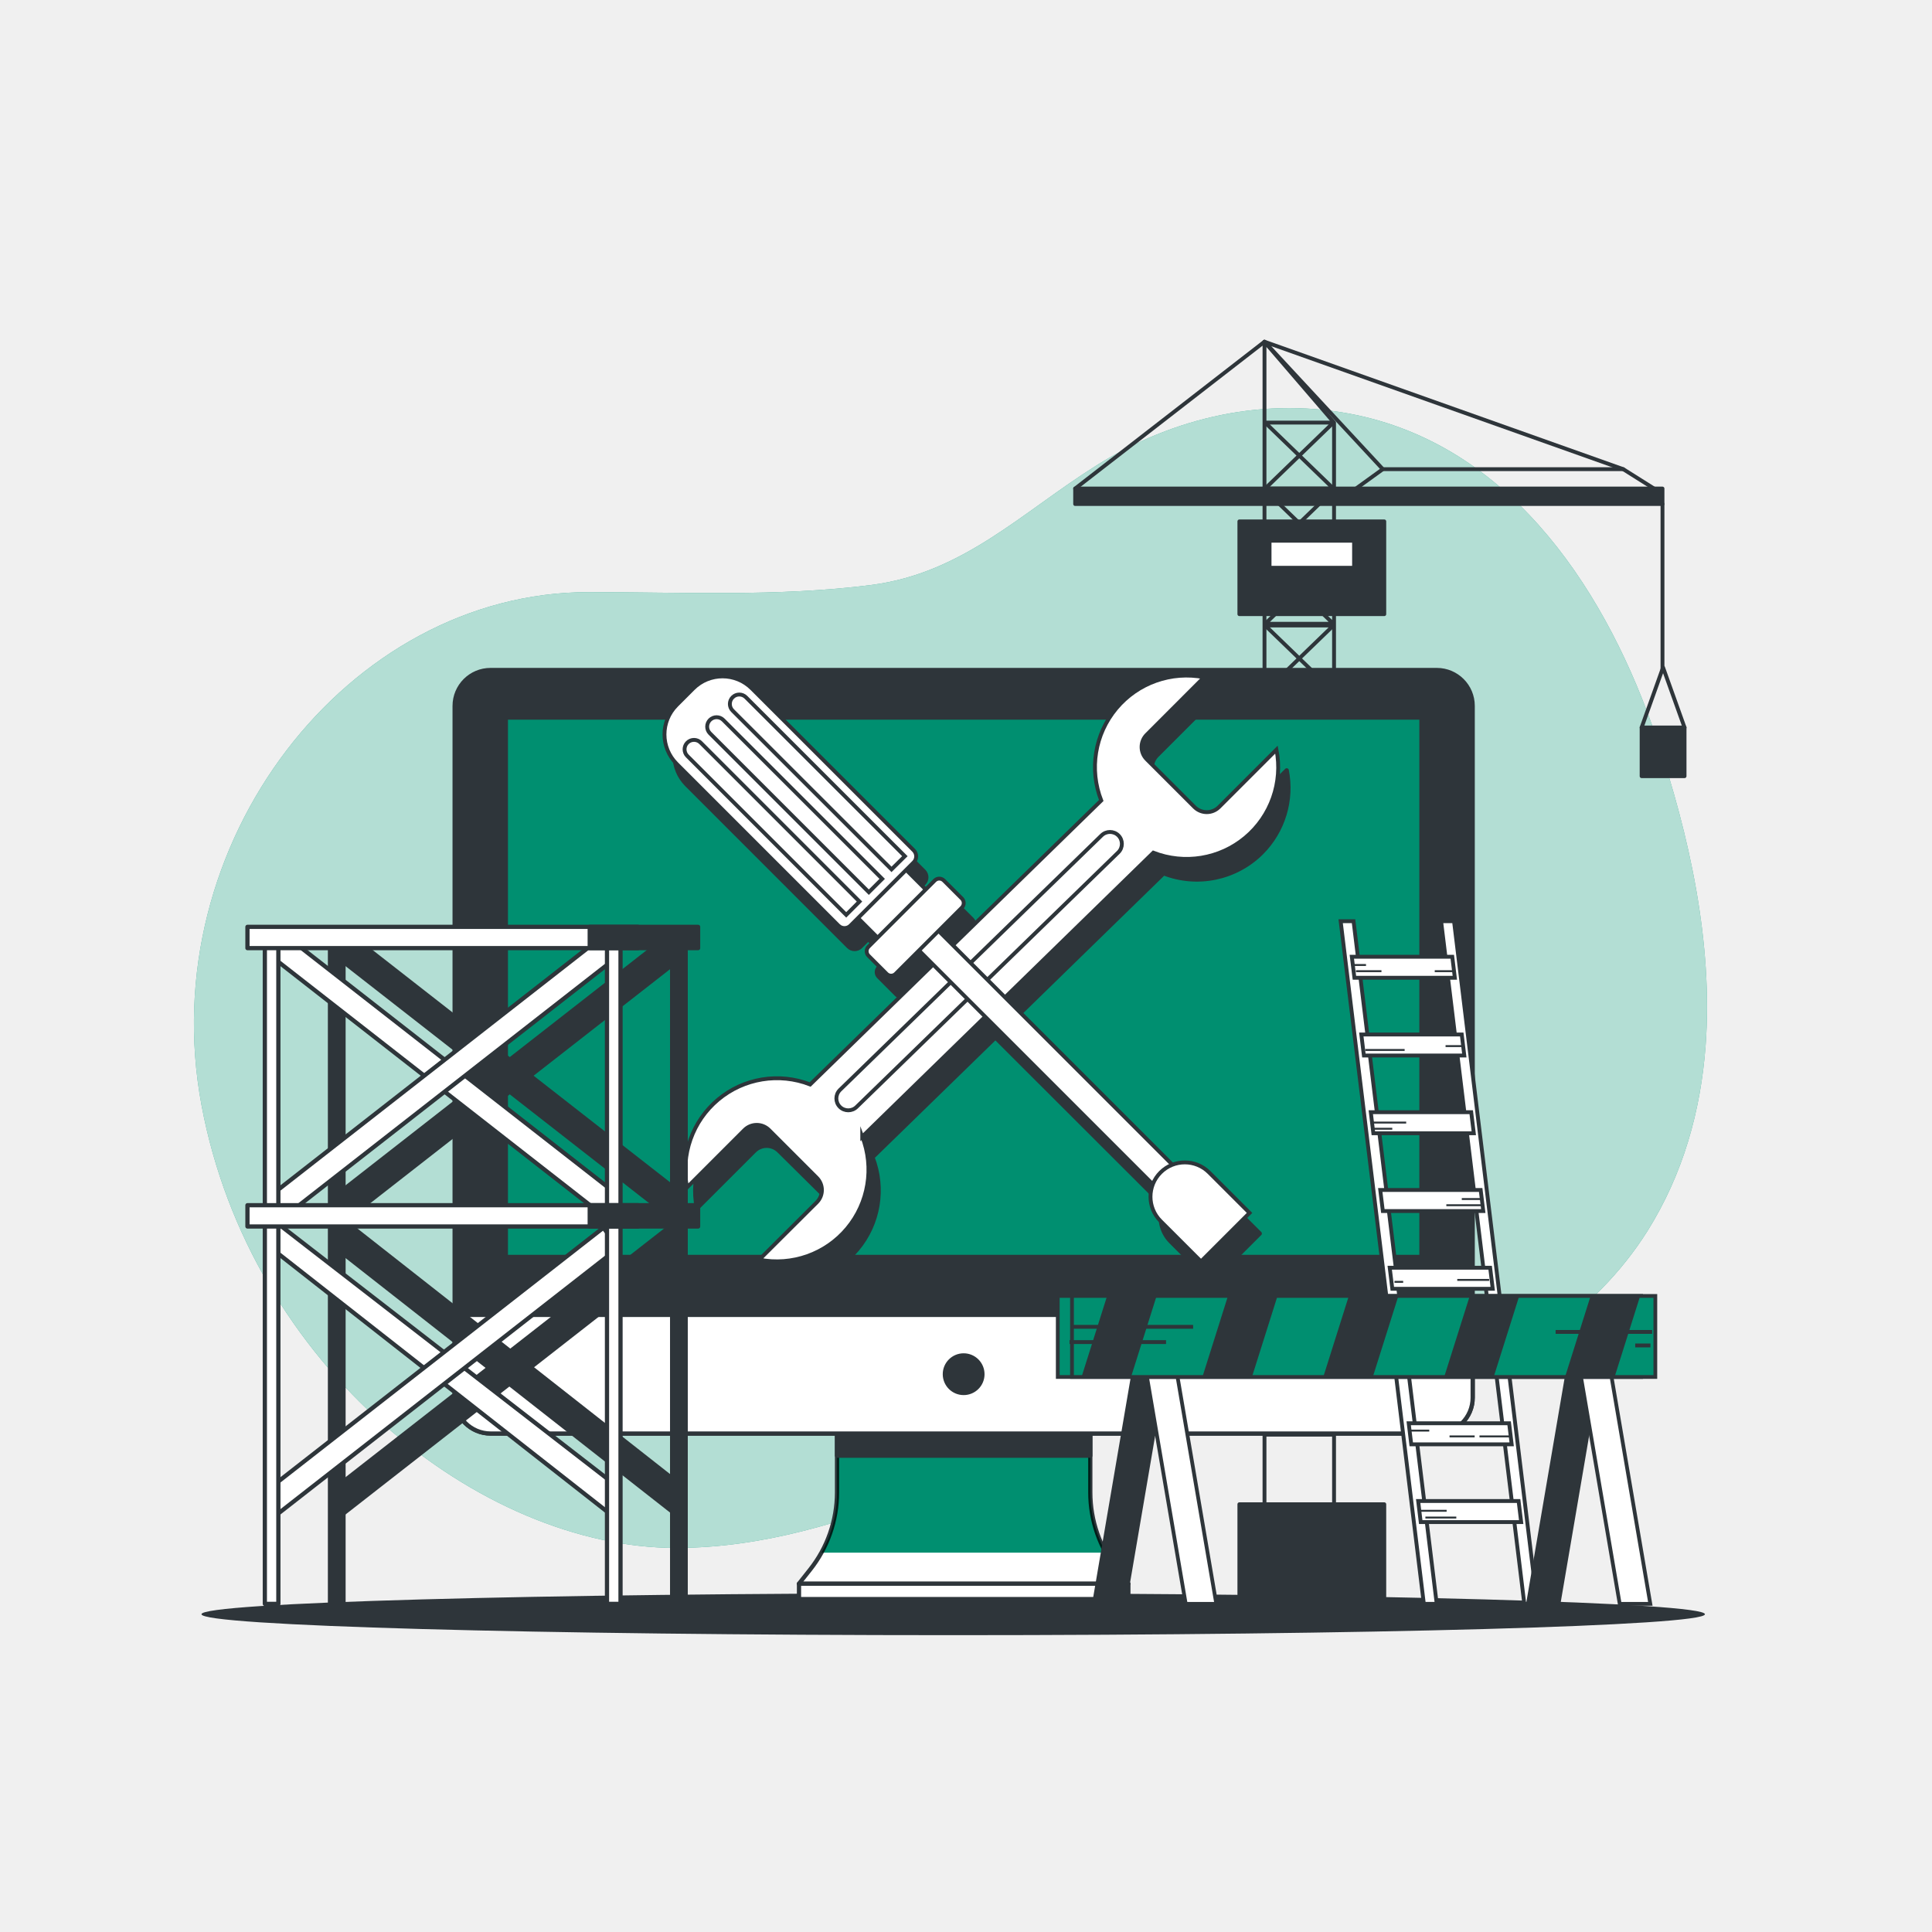
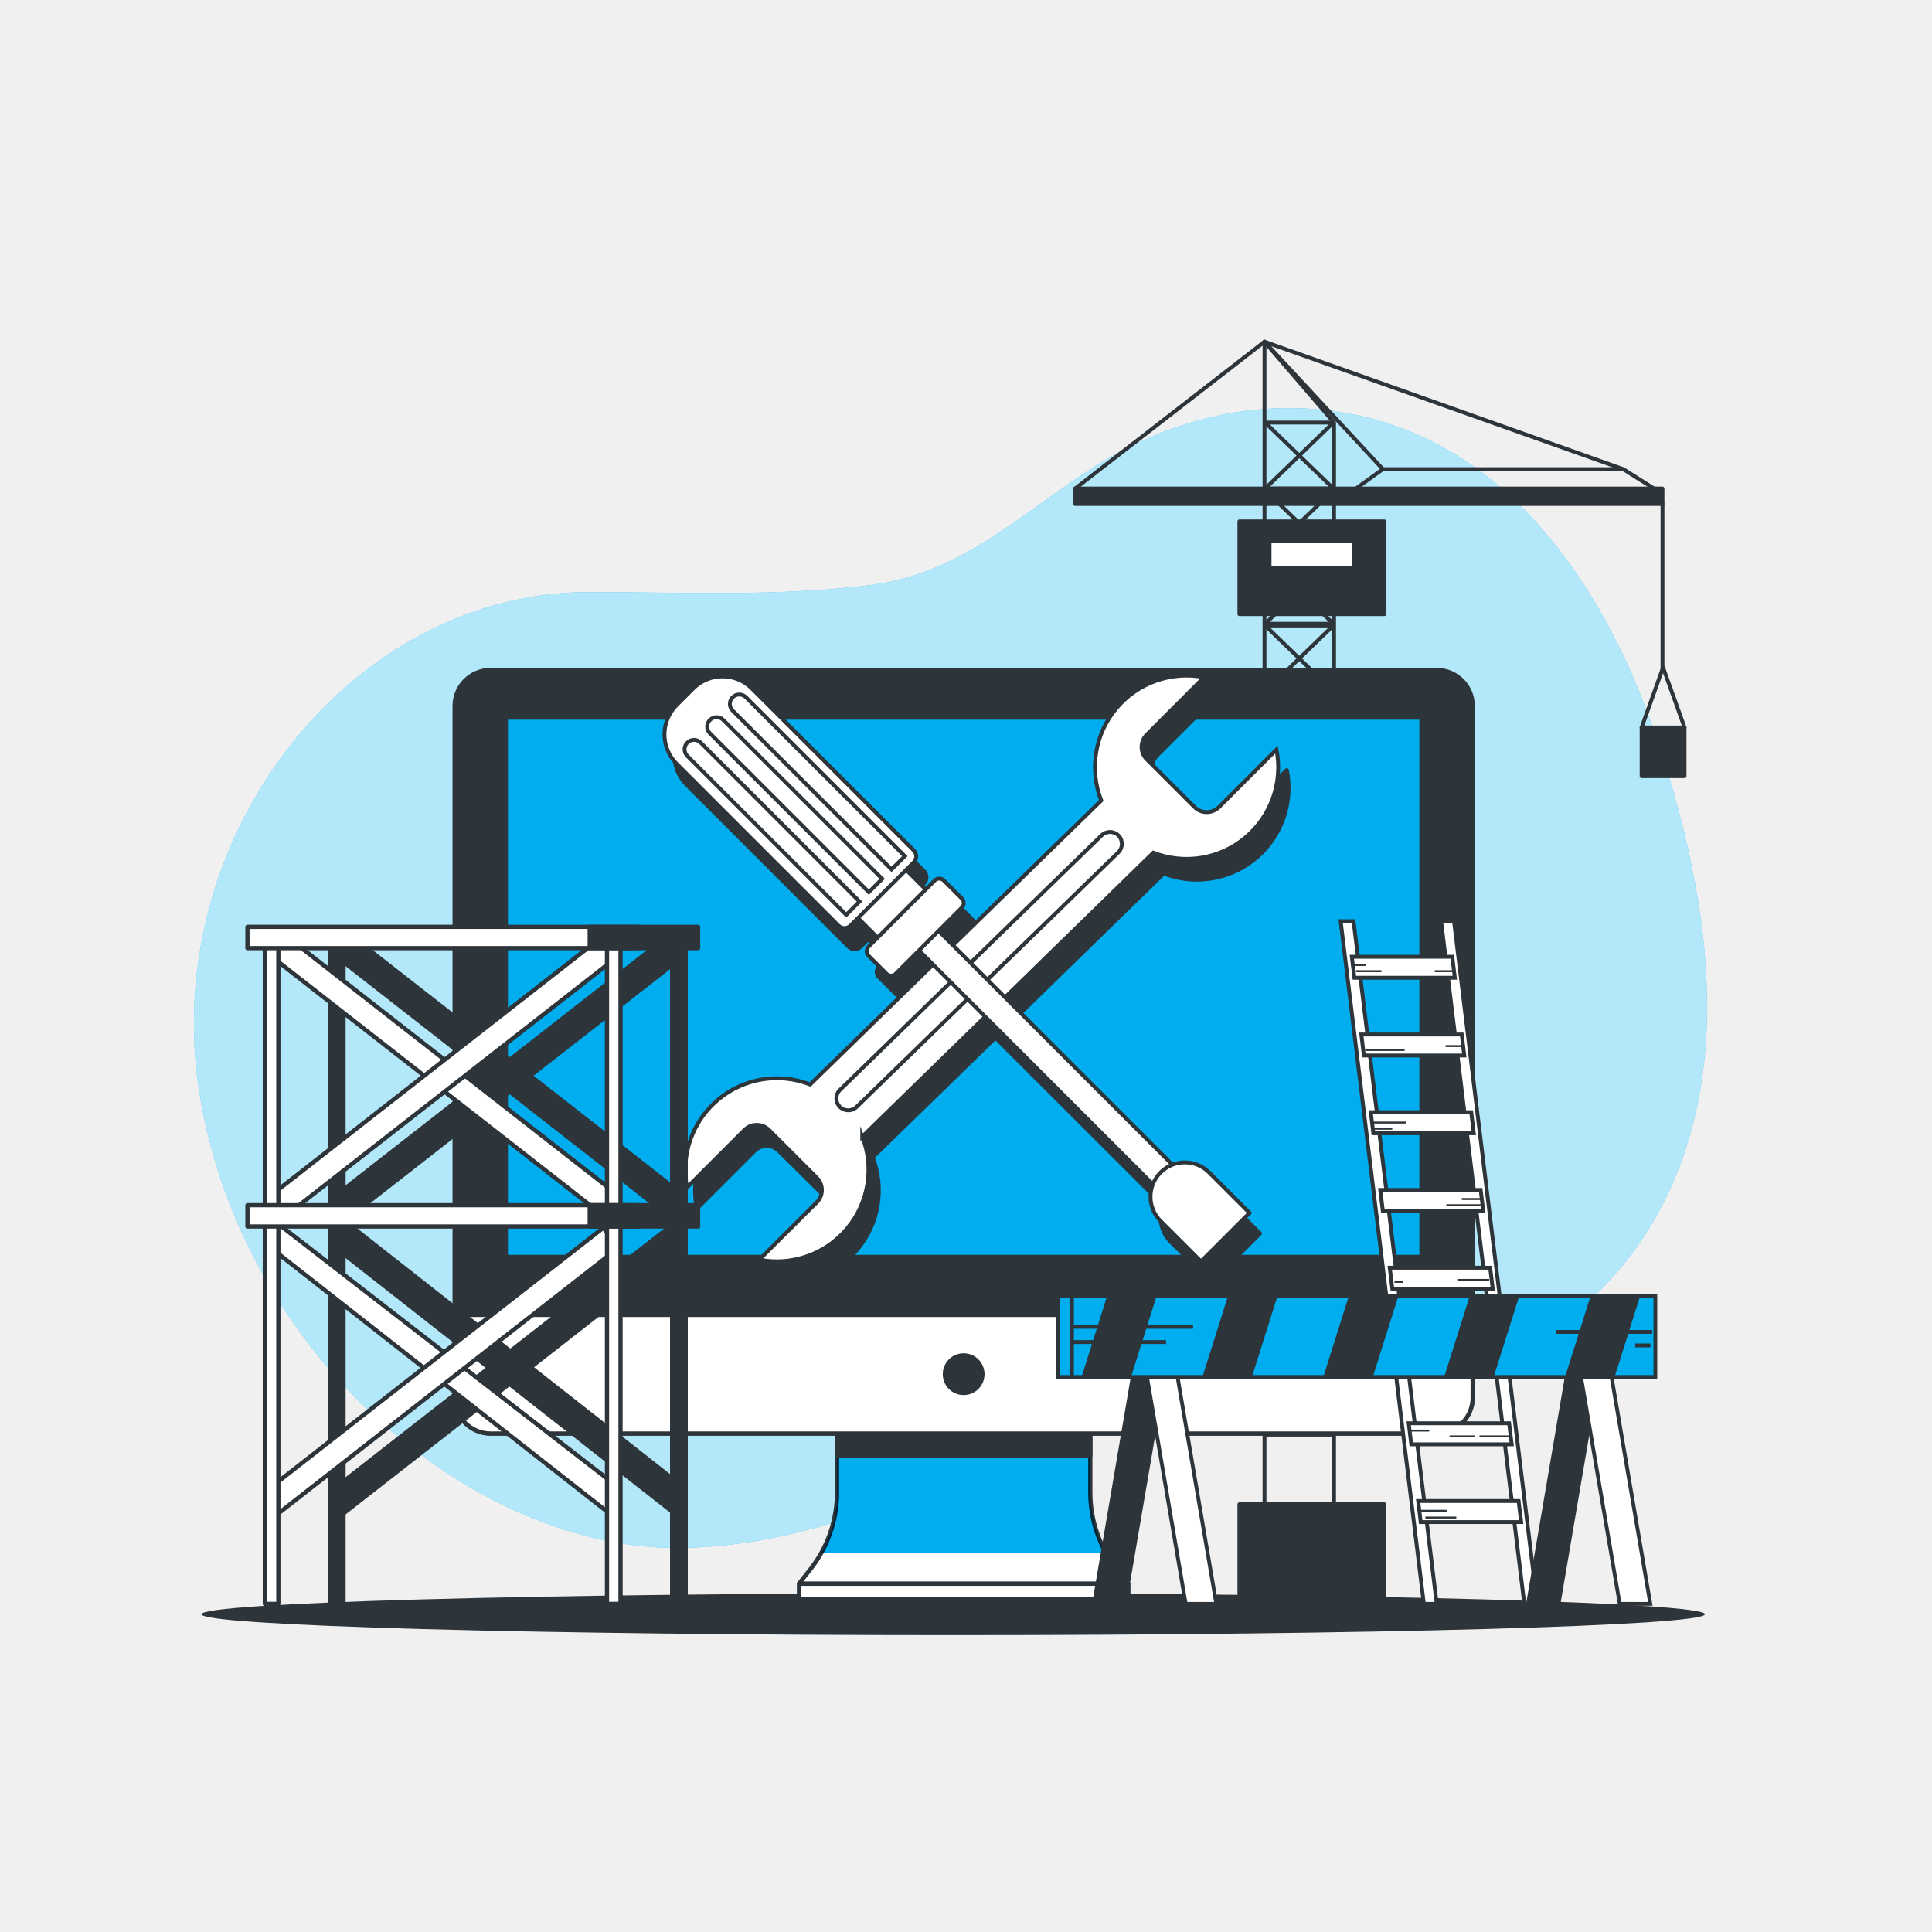
<svg xmlns="http://www.w3.org/2000/svg" viewBox="0 0 500 500">
-   <g id="freepik--background-simple--inject-1--inject-9">
-     <path d="M441.4,270.76c2-26.75-4.24-54.7-12.64-79.6-12.47-37-36.67-74.94-77.44-83.69-23.51-5-47.43.36-67.58,13-19.39,12.17-34.5,27.88-58.33,30.93-24.1,3.08-48.83,1.84-73.06,1.84-62.29,0-112.85,65-100.21,132.71s72.22,114.65,122.78,114.65c45.43,0,82.8-27.07,126-34.34,21.4-3.6,42.88.66,64.06-4.74,24.61-6.28,47.75-21.26,61.39-42.95C435.61,303.8,440.13,287.51,441.4,270.76Z" style="fill:#008F70" />
+   <g id="freepik--background-simple--inject-1--inject-30">
+     <path d="M441.4,270.76c2-26.75-4.24-54.7-12.64-79.6-12.47-37-36.67-74.94-77.44-83.69-23.51-5-47.43.36-67.58,13-19.39,12.17-34.5,27.88-58.33,30.93-24.1,3.08-48.83,1.84-73.06,1.84-62.29,0-112.85,65-100.21,132.71s72.22,114.65,122.78,114.65c45.43,0,82.8-27.07,126-34.34,21.4-3.6,42.88.66,64.06-4.74,24.61-6.28,47.75-21.26,61.39-42.95C435.61,303.8,440.13,287.51,441.4,270.76Z" style="fill:#00ADEF" />
    <path d="M441.4,270.76c2-26.75-4.24-54.7-12.64-79.6-12.47-37-36.67-74.94-77.44-83.69-23.51-5-47.43.36-67.58,13-19.39,12.17-34.5,27.88-58.33,30.93-24.1,3.08-48.83,1.84-73.06,1.84-62.29,0-112.85,65-100.21,132.71s72.22,114.65,122.78,114.65c45.43,0,82.8-27.07,126-34.34,21.4-3.6,42.88.66,64.06-4.74,24.61-6.28,47.75-21.26,61.39-42.95C435.61,303.8,440.13,287.51,441.4,270.76Z" style="fill:#fff;opacity:0.7" />
  </g>
-   <g id="freepik--Shadow--inject-1--inject-9">
+   <g id="freepik--Shadow--inject-1--inject-30">
    <ellipse cx="246.69" cy="417.76" rx="194.55" ry="5.42" style="fill:#2e353a" />
  </g>
-   <g id="freepik--Crane--inject-1--inject-9">
+   <g id="freepik--Crane--inject-1--inject-30">
    <polygon points="345.25 412.82 327.25 412.82 327.25 88.44 345.25 109.37 345.25 412.82" style="fill:none;stroke:#2e353a;stroke-linecap:round;stroke-linejoin:round" />
    <polygon points="327.42 336.44 345.08 336.44 327.42 319.37 345.08 319.37 327.42 336.44" style="fill:none;stroke:#2e353a;stroke-linecap:round;stroke-linejoin:round" />
    <polygon points="327.42 318.94 345.08 318.94 327.42 301.87 345.08 301.87 327.42 318.94" style="fill:none;stroke:#2e353a;stroke-linecap:round;stroke-linejoin:round" />
    <polygon points="327.42 371.29 345.08 371.29 327.42 354.22 345.08 354.22 327.42 371.29" style="fill:none;stroke:#2e353a;stroke-linecap:round;stroke-linejoin:round" />
    <polygon points="327.42 353.79 345.08 353.79 327.42 336.72 345.08 336.72 327.42 353.79" style="fill:none;stroke:#2e353a;stroke-linecap:round;stroke-linejoin:round" />
    <polygon points="327.42 301.44 345.08 301.44 327.42 284.37 345.08 284.37 327.42 301.44" style="fill:none;stroke:#2e353a;stroke-linecap:round;stroke-linejoin:round" />
    <polygon points="327.42 283.94 345.08 283.94 327.42 266.87 345.08 266.87 327.42 283.94" style="fill:none;stroke:#2e353a;stroke-linecap:round;stroke-linejoin:round" />
    <polygon points="327.42 266.44 345.08 266.44 327.42 249.37 345.08 249.37 327.42 266.44" style="fill:none;stroke:#2e353a;stroke-linecap:round;stroke-linejoin:round" />
    <polygon points="327.42 248.94 345.08 248.94 327.42 231.87 345.08 231.87 327.42 248.94" style="fill:none;stroke:#2e353a;stroke-linecap:round;stroke-linejoin:round" />
    <polygon points="327.42 231.44 345.08 231.44 327.42 214.37 345.08 214.37 327.42 231.44" style="fill:none;stroke:#2e353a;stroke-linecap:round;stroke-linejoin:round" />
    <polygon points="327.42 213.94 345.08 213.94 327.42 196.87 345.08 196.87 327.42 213.94" style="fill:none;stroke:#2e353a;stroke-linecap:round;stroke-linejoin:round" />
    <polygon points="327.42 196.44 345.08 196.44 327.42 179.37 345.08 179.37 327.42 196.44" style="fill:none;stroke:#2e353a;stroke-linecap:round;stroke-linejoin:round" />
    <polygon points="327.42 178.94 345.08 178.94 327.42 161.87 345.08 161.87 327.42 178.94" style="fill:none;stroke:#2e353a;stroke-linecap:round;stroke-linejoin:round" />
    <polygon points="327.42 161.44 345.08 161.44 327.42 144.37 345.08 144.37 327.42 161.44" style="fill:none;stroke:#2e353a;stroke-linecap:round;stroke-linejoin:round" />
    <polygon points="327.42 143.94 345.08 143.94 327.42 126.87 345.08 126.87 327.42 143.94" style="fill:none;stroke:#2e353a;stroke-linecap:round;stroke-linejoin:round" />
    <polygon points="327.42 126.44 345.08 126.44 327.42 109.37 345.08 109.37 327.42 126.44" style="fill:none;stroke:#2e353a;stroke-linecap:round;stroke-linejoin:round" />
    <polygon points="428.81 126.91 420.09 121.42 357.87 121.42 350.27 126.91 428.81 126.91" style="fill:none;stroke:#2e353a;stroke-linecap:round;stroke-linejoin:round" />
    <rect x="278.25" y="126.44" width="152" height="4" style="fill:#2e353a;stroke:#2e353a;stroke-linecap:round;stroke-linejoin:round" />
    <polyline points="420.09 121.42 327.25 88.44 357.87 121.42" style="fill:none;stroke:#2e353a;stroke-linecap:round;stroke-linejoin:round" />
    <line x1="327.25" y1="88.44" x2="278.25" y2="126.44" style="fill:none;stroke:#2e353a;stroke-linecap:round;stroke-linejoin:round" />
    <rect x="320.75" y="134.94" width="37.5" height="24" style="fill:#2e353a;stroke:#2e353a;stroke-linecap:round;stroke-linejoin:round" />
    <rect x="320.75" y="389.3" width="37.5" height="24" style="fill:#2e353a;stroke:#2e353a;stroke-linecap:round;stroke-linejoin:round" />
    <rect x="328.56" y="139.94" width="21.87" height="7" style="fill:#fff;stroke:#2e353a;stroke-linecap:round;stroke-linejoin:round" />
    <line x1="430.25" y1="130.44" x2="430.25" y2="173.56" style="fill:#fff;stroke:#2e353a;stroke-linecap:round;stroke-linejoin:round" />
    <rect x="424.85" y="188.28" width="11.11" height="12.59" style="fill:#2e353a;stroke:#2e353a;stroke-linecap:round;stroke-linejoin:round" />
    <polyline points="424.85 188.28 430.4 172.74 435.96 188.28" style="fill:none;stroke:#2e353a;stroke-linecap:round;stroke-linejoin:round" />
  </g>
-   <g id="freepik--Device--inject-1--inject-9">
+   <g id="freepik--Device--inject-1--inject-30">
    <path d="M282.17,386.24V364H216.62v22.26a32.21,32.21,0,0,1-7,20l-2.87,3.62H292l-2.88-3.62A32.26,32.26,0,0,1,282.17,386.24Z" style="fill:#fff;stroke:#2e353a;stroke-linecap:round;stroke-linejoin:round;stroke-width:1.095px" />
-     <path d="M212.59,401.83H286.2a32.18,32.18,0,0,1-4-15.59V364H216.62v22.26A32.18,32.18,0,0,1,212.59,401.83Z" style="fill:#008F70;mix-blend-mode:multiply" />
+     <path d="M212.59,401.83H286.2a32.18,32.18,0,0,1-4-15.59V364H216.62v22.26A32.18,32.18,0,0,1,212.59,401.83Z" style="fill:#00ADEF;mix-blend-mode:multiply" />
    <rect x="216.62" y="367.33" width="65.55" height="9.4" style="fill:#2e353a;stroke:#2e353a;stroke-linecap:round;stroke-linejoin:round;stroke-width:1.095px" />
    <rect x="117.66" y="173.4" width="263.47" height="197.6" rx="9.29" style="fill:#2e353a;stroke:#2e353a;stroke-linecap:round;stroke-linejoin:round;stroke-width:1.095px" />
    <path d="M117.66,340.29H381.13a0,0,0,0,1,0,0v21.42a9.29,9.29,0,0,1-9.29,9.29H127a9.29,9.29,0,0,1-9.29-9.29V340.29a0,0,0,0,1,0,0Z" style="fill:#fff;stroke:#2e353a;stroke-linecap:round;stroke-linejoin:round;stroke-width:1.095px" />
-     <rect x="130.91" y="185.7" width="236.96" height="139.6" style="fill:#008F70;stroke:#2e353a;stroke-linecap:round;stroke-linejoin:round;stroke-width:1.095px" />
+     <rect x="130.91" y="185.7" width="236.96" height="139.6" style="fill:#00ADEF;stroke:#2e353a;stroke-linecap:round;stroke-linejoin:round;stroke-width:1.095px" />
    <path d="M254.25,355.65a4.86,4.86,0,1,0-4.86,4.85A4.85,4.85,0,0,0,254.25,355.65Z" style="fill:#2e353a;stroke:#2e353a;stroke-linecap:round;stroke-linejoin:round;stroke-width:1.095px" />
    <rect x="206.78" y="409.87" width="85.24" height="3.97" style="fill:#fff;stroke:#2e353a;stroke-linecap:round;stroke-linejoin:round;stroke-width:1.095px" />
  </g>
-   <g id="freepik--Tools--inject-1--inject-9">
+   <g id="freepik--Tools--inject-1--inject-30">
    <path d="M326.51,220.68A23.72,23.72,0,0,0,333,199.36l-14.87,14.87a4.51,4.51,0,0,1-6.36,0l-12.36-12.36a4.5,4.5,0,0,1,0-6.37l14.86-14.86a23.71,23.71,0,0,0-26.64,31.87L249.26,250l-3.7-3.71,6-6a1.67,1.67,0,0,0,0-2.34l-4.68-4.68a1.65,1.65,0,0,0-2.33,0l-2.34,2.34-5.07-5.06,1.95-1.95a2.21,2.21,0,0,0,0-3.12l-41.87-41.87a10.74,10.74,0,0,0-15.2,0l-4.28,4.28a10.73,10.73,0,0,0,0,15.19l41.87,41.88a2.21,2.21,0,0,0,3.12,0l1.95-1.95,5.06,5.07-2.33,2.33a1.65,1.65,0,0,0,0,2.34l4.67,4.68a1.67,1.67,0,0,0,2.34,0l6-6,3.64,3.64-31.82,31a23.72,23.72,0,0,0-31.88,26.64l14.87-14.86a4.5,4.5,0,0,1,6.37,0L214,310.13a4.5,4.5,0,0,1,0,6.37l-14.86,14.86a23.72,23.72,0,0,0,26.65-31.87l31.82-31L301,311.83a8.89,8.89,0,0,0,2,9.5l10.47,10.47,12.56-12.57-10.47-10.46a8.89,8.89,0,0,0-9.5-2l-43.32-43.32L301.15,226A23.72,23.72,0,0,0,326.51,220.68Z" style="fill:#2e353a;stroke:#2e353a;stroke-linecap:round;stroke-linejoin:round;stroke-width:1.095px" />
    <path d="M223.15,294.16l75.33-73.49A23.71,23.71,0,0,0,330.35,194l-14.86,14.86a4.5,4.5,0,0,1-6.37,0l-12.36-12.36a4.49,4.49,0,0,1,0-6.36l14.86-14.87A23.71,23.71,0,0,0,285,207.17l-75.33,73.49a23.71,23.71,0,0,0-31.87,26.64l14.86-14.86a4.5,4.5,0,0,1,6.37,0l12.36,12.36a4.49,4.49,0,0,1,0,6.36L196.5,326a23.72,23.72,0,0,0,26.65-31.87Z" style="fill:#fff;stroke:#2e353a;stroke-miterlimit:10" />
    <path d="M217.35,286.45h0a3.08,3.08,0,0,1,0-4.35l67.73-65.89a3.09,3.09,0,0,1,4.36,0h0a3.09,3.09,0,0,1,0,4.36l-67.73,65.88A3.09,3.09,0,0,1,217.35,286.45Z" style="fill:#fff;stroke:#2e353a;stroke-miterlimit:10" />
    <rect x="267.85" y="222.86" width="7.16" height="103.31" transform="translate(-114.61 272.33) rotate(-45)" style="fill:#fff;stroke:#2e353a;stroke-miterlimit:10" />
    <path d="M323.38,313.9l-12.56,12.56L300.35,316a8.89,8.89,0,0,1,0-12.57h0a8.88,8.88,0,0,1,12.56,0Z" style="fill:#fff;stroke:#2e353a;stroke-miterlimit:10" />
    <rect x="220.64" y="225.37" width="17.63" height="14.32" transform="translate(-97.22 230.36) rotate(-45)" style="fill:#fff;stroke:#2e353a;stroke-miterlimit:10" />
    <path d="M199.74,169.77h6.06a10.74,10.74,0,0,1,10.74,10.74v59.22a2.2,2.2,0,0,1-2.2,2.2H191.2a2.2,2.2,0,0,1-2.2-2.2V180.51A10.74,10.74,0,0,1,199.74,169.77Z" transform="translate(-86.17 203.67) rotate(-45)" style="fill:#fff;stroke:#2e353a;stroke-miterlimit:10" />
    <rect x="223.08" y="234.98" width="27.54" height="9.92" rx="1.65" transform="translate(-100.29 237.76) rotate(-45)" style="fill:#fff;stroke:#2e353a;stroke-miterlimit:10" />
    <path d="M222.44,233.32,219,236.77l-41.12-41.12a2.44,2.44,0,0,1,0-3.45h0a2.43,2.43,0,0,1,3.45,0Z" style="fill:#fff;stroke:#2e353a;stroke-miterlimit:10" />
    <path d="M228.31,227.45l-3.46,3.45-41.12-41.12a2.44,2.44,0,0,1,0-3.45h0a2.43,2.43,0,0,1,3.45,0Z" style="fill:#fff;stroke:#2e353a;stroke-miterlimit:10" />
    <path d="M234.18,221.58,230.72,225,189.6,183.91a2.44,2.44,0,0,1,0-3.45h0a2.43,2.43,0,0,1,3.45,0Z" style="fill:#fff;stroke:#2e353a;stroke-miterlimit:10" />
  </g>
-   <g id="freepik--Ladders--inject-1--inject-9">
+   <g id="freepik--Ladders--inject-1--inject-30">
    <polygon points="371.82 415.07 368.49 415.07 346.96 238.41 350.3 238.41 371.82 415.07" style="fill:#fff;stroke:#2e353a;stroke-miterlimit:10" />
    <polygon points="397.82 415.07 394.49 415.07 372.96 238.41 376.3 238.41 397.82 415.07" style="fill:#fff;stroke:#2e353a;stroke-miterlimit:10" />
    <polygon points="376.51 253.05 350.52 253.05 349.85 247.6 375.85 247.6 376.51 253.05" style="fill:#fff;stroke:#2e353a;stroke-miterlimit:10" />
    <polygon points="378.96 273.17 352.97 273.17 352.31 267.72 378.3 267.72 378.96 273.17" style="fill:#fff;stroke:#2e353a;stroke-miterlimit:10" />
    <polygon points="381.42 293.29 355.42 293.29 354.76 287.84 380.75 287.84 381.42 293.29" style="fill:#fff;stroke:#2e353a;stroke-miterlimit:10" />
    <polygon points="383.87 313.42 357.88 313.42 357.21 307.97 383.2 307.97 383.87 313.42" style="fill:#fff;stroke:#2e353a;stroke-miterlimit:10" />
    <polygon points="386.32 333.54 360.33 333.54 359.66 328.09 385.65 328.09 386.32 333.54" style="fill:#fff;stroke:#2e353a;stroke-miterlimit:10" />
    <polygon points="388.77 353.66 362.78 353.66 362.12 348.21 388.11 348.21 388.77 353.66" style="fill:#fff;stroke:#2e353a;stroke-miterlimit:10" />
    <polygon points="391.22 373.79 365.23 373.79 364.57 368.34 390.56 368.34 391.22 373.79" style="fill:#fff;stroke:#2e353a;stroke-miterlimit:10" />
    <polygon points="393.68 393.91 367.68 393.91 367.02 388.46 393.01 388.46 393.68 393.91" style="fill:#fff;stroke:#2e353a;stroke-miterlimit:10" />
    <line x1="350.12" y1="249.74" x2="353.52" y2="249.74" style="fill:none;stroke:#2e353a;stroke-miterlimit:10;stroke-width:0.5px" />
    <line x1="350.92" y1="251.34" x2="357.52" y2="251.34" style="fill:none;stroke:#2e353a;stroke-miterlimit:10;stroke-width:0.5px" />
    <line x1="376.11" y1="251.34" x2="371.31" y2="251.34" style="fill:none;stroke:#2e353a;stroke-miterlimit:10;stroke-width:0.5px" />
    <line x1="378.51" y1="270.73" x2="374.11" y2="270.73" style="fill:none;stroke:#2e353a;stroke-miterlimit:10;stroke-width:0.5px" />
    <line x1="353.32" y1="271.73" x2="363.52" y2="271.73" style="fill:none;stroke:#2e353a;stroke-miterlimit:10;stroke-width:0.5px" />
    <line x1="355.12" y1="290.52" x2="363.92" y2="290.52" style="fill:none;stroke:#2e353a;stroke-miterlimit:10;stroke-width:0.5px" />
    <line x1="355.52" y1="292.12" x2="360.32" y2="292.12" style="fill:none;stroke:#2e353a;stroke-miterlimit:10;stroke-width:0.5px" />
    <line x1="383.7" y1="310.31" x2="378.31" y2="310.31" style="fill:none;stroke:#2e353a;stroke-miterlimit:10;stroke-width:0.5px" />
    <line x1="383.31" y1="311.91" x2="374.31" y2="311.91" style="fill:none;stroke:#2e353a;stroke-miterlimit:10;stroke-width:0.5px" />
    <line x1="391.14" y1="371.74" x2="382.89" y2="371.74" style="fill:none;stroke:#2e353a;stroke-miterlimit:10;stroke-width:0.5px" />
    <line x1="364.89" y1="370.24" x2="369.89" y2="370.24" style="fill:none;stroke:#2e353a;stroke-miterlimit:10;stroke-width:0.5px" />
    <line x1="381.64" y1="371.74" x2="375.14" y2="371.74" style="fill:none;stroke:#2e353a;stroke-miterlimit:10;stroke-width:0.5px" />
    <line x1="367.39" y1="390.99" x2="374.39" y2="390.99" style="fill:none;stroke:#2e353a;stroke-miterlimit:10;stroke-width:0.5px" />
    <line x1="368.89" y1="392.74" x2="376.89" y2="392.74" style="fill:none;stroke:#2e353a;stroke-miterlimit:10;stroke-width:0.5px" />
    <line x1="360.89" y1="331.74" x2="363.14" y2="331.74" style="fill:none;stroke:#2e353a;stroke-miterlimit:10;stroke-width:0.5px" />
    <line x1="385.39" y1="331.24" x2="377.14" y2="331.24" style="fill:none;stroke:#2e353a;stroke-miterlimit:10;stroke-width:0.5px" />
    <polygon points="176.97 309.44 173.01 314.6 86.87 247.35 90.84 242.19 176.97 309.44" style="fill:#2e353a;stroke:#2e353a;stroke-linecap:round;stroke-linejoin:round;stroke-width:1.095px" />
    <polygon points="86.87 309.44 90.84 314.6 176.97 247.35 173.01 242.19 86.87 309.44" style="fill:#2e353a;stroke:#2e353a;stroke-linecap:round;stroke-linejoin:round;stroke-width:1.095px" />
    <polygon points="176.97 384.98 174.52 391.63 86.87 322.89 89.38 316.18 176.97 384.98" style="fill:#2e353a;stroke:#2e353a;stroke-linecap:round;stroke-linejoin:round;stroke-width:1.095px" />
    <polygon points="86.87 384.98 87.47 392.78 176.97 322.89 173.01 317.74 86.87 384.98" style="fill:#2e353a;stroke:#2e353a;stroke-linecap:round;stroke-linejoin:round;stroke-width:1.095px" />
    <rect x="85.4" y="241.48" width="3.5" height="173.6" style="fill:#2e353a;stroke:#2e353a;stroke-linecap:round;stroke-linejoin:round;stroke-width:1.095px" />
    <rect x="173.95" y="241.48" width="3.5" height="173.6" style="fill:#2e353a;stroke:#2e353a;stroke-linecap:round;stroke-linejoin:round;stroke-width:1.095px" />
    <polygon points="160.12 309.44 156.15 314.6 70.02 247.35 73.98 242.19 160.12 309.44" style="fill:#fff;stroke:#2e353a;stroke-linecap:round;stroke-linejoin:round;stroke-width:1.095px" />
    <polygon points="70.02 309.44 73.98 314.6 160.12 247.35 156.15 242.19 70.02 309.44" style="fill:#fff;stroke:#2e353a;stroke-linecap:round;stroke-linejoin:round;stroke-width:1.095px" />
    <polygon points="160.12 384.98 157.66 391.63 70.02 322.89 71.28 316.18 160.12 384.98" style="fill:#fff;stroke:#2e353a;stroke-linecap:round;stroke-linejoin:round;stroke-width:1.095px" />
    <polygon points="70.02 384.98 70.62 392.78 160.12 322.89 156.15 317.74 70.02 384.98" style="fill:#fff;stroke:#2e353a;stroke-linecap:round;stroke-linejoin:round;stroke-width:1.095px" />
    <rect x="68.54" y="241.48" width="3.5" height="173.6" style="fill:#fff;stroke:#2e353a;stroke-linecap:round;stroke-linejoin:round;stroke-width:1.095px" />
    <rect x="157.09" y="241.48" width="3.5" height="173.6" style="fill:#fff;stroke:#2e353a;stroke-linecap:round;stroke-linejoin:round;stroke-width:1.095px" />
    <rect x="64.04" y="239.87" width="101.06" height="5.5" style="fill:#fff;stroke:#2e353a;stroke-linecap:round;stroke-linejoin:round;stroke-width:1.095px" />
    <rect x="152.62" y="239.87" width="28.05" height="5.5" style="fill:#2e353a;stroke:#2e353a;stroke-linecap:round;stroke-linejoin:round;stroke-width:1.095px" />
    <rect x="64.04" y="311.91" width="101.06" height="5.5" style="fill:#fff;stroke:#2e353a;stroke-linecap:round;stroke-linejoin:round;stroke-width:1.095px" />
    <rect x="152.62" y="311.91" width="28.05" height="5.5" style="fill:#2e353a;stroke:#2e353a;stroke-linecap:round;stroke-linejoin:round;stroke-width:1.095px" />
    <polygon points="291.03 415.07 283.12 415.07 293.67 353.26 301.59 353.26 291.03 415.07" style="fill:#2e353a;stroke:#2e353a;stroke-miterlimit:10;stroke-width:0.973px" />
    <polygon points="306.86 415.07 314.78 415.07 304.22 353.26 296.31 353.26 306.86 415.07" style="fill:#fff;stroke:#2e353a;stroke-miterlimit:10;stroke-width:0.973px" />
    <polygon points="403.35 415.07 395.44 415.07 405.99 353.26 413.9 353.26 403.35 415.07" style="fill:#2e353a;stroke:#2e353a;stroke-miterlimit:10;stroke-width:0.973px" />
    <polygon points="419.18 415.07 427.1 415.07 416.54 353.26 408.63 353.26 419.18 415.07" style="fill:#fff;stroke:#2e353a;stroke-miterlimit:10;stroke-width:0.973px" />
-     <rect x="273.75" y="335.39" width="150.97" height="20.97" style="fill:#008F70;stroke:#2e353a;stroke-miterlimit:10;stroke-width:0.973px" />
-     <rect x="277.43" y="335.39" width="150.97" height="20.97" style="fill:#008F70;stroke:#2e353a;stroke-miterlimit:10;stroke-width:0.973px" />
+     <rect x="273.75" y="335.39" width="150.97" height="20.97" style="fill:#00ADEF;stroke:#2e353a;stroke-miterlimit:10;stroke-width:0.973px" />
+     <rect x="277.43" y="335.39" width="150.97" height="20.97" style="fill:#00ADEF;stroke:#2e353a;stroke-miterlimit:10;stroke-width:0.973px" />
    <polygon points="279.9 356.36 292.71 356.36 299.33 335.39 286.52 335.39 279.9 356.36" style="fill:#2e353a" />
    <polygon points="330.62 335.39 317.8 335.39 311.18 356.36 324 356.36 330.62 335.39" style="fill:#2e353a" />
    <polygon points="424.47 335.39 411.65 335.39 405.03 356.36 417.85 356.36 424.47 335.39" style="fill:#2e353a" />
    <polygon points="393.18 335.39 380.37 335.39 373.75 356.36 386.56 356.36 393.18 335.39" style="fill:#2e353a" />
    <polygon points="361.9 335.39 349.08 335.39 342.46 356.36 355.28 356.36 361.9 335.39" style="fill:#2e353a" />
    <line x1="427.57" y1="344.7" x2="402.59" y2="344.7" style="fill:none;stroke:#2e353a;stroke-miterlimit:10" />
    <line x1="427.13" y1="348.2" x2="423.19" y2="348.2" style="fill:none;stroke:#2e353a;stroke-miterlimit:10" />
    <line x1="276.79" y1="347.33" x2="301.77" y2="347.33" style="fill:none;stroke:#2e353a;stroke-miterlimit:10" />
    <line x1="277.22" y1="343.38" x2="308.78" y2="343.38" style="fill:none;stroke:#2e353a;stroke-miterlimit:10" />
  </g>
</svg>
